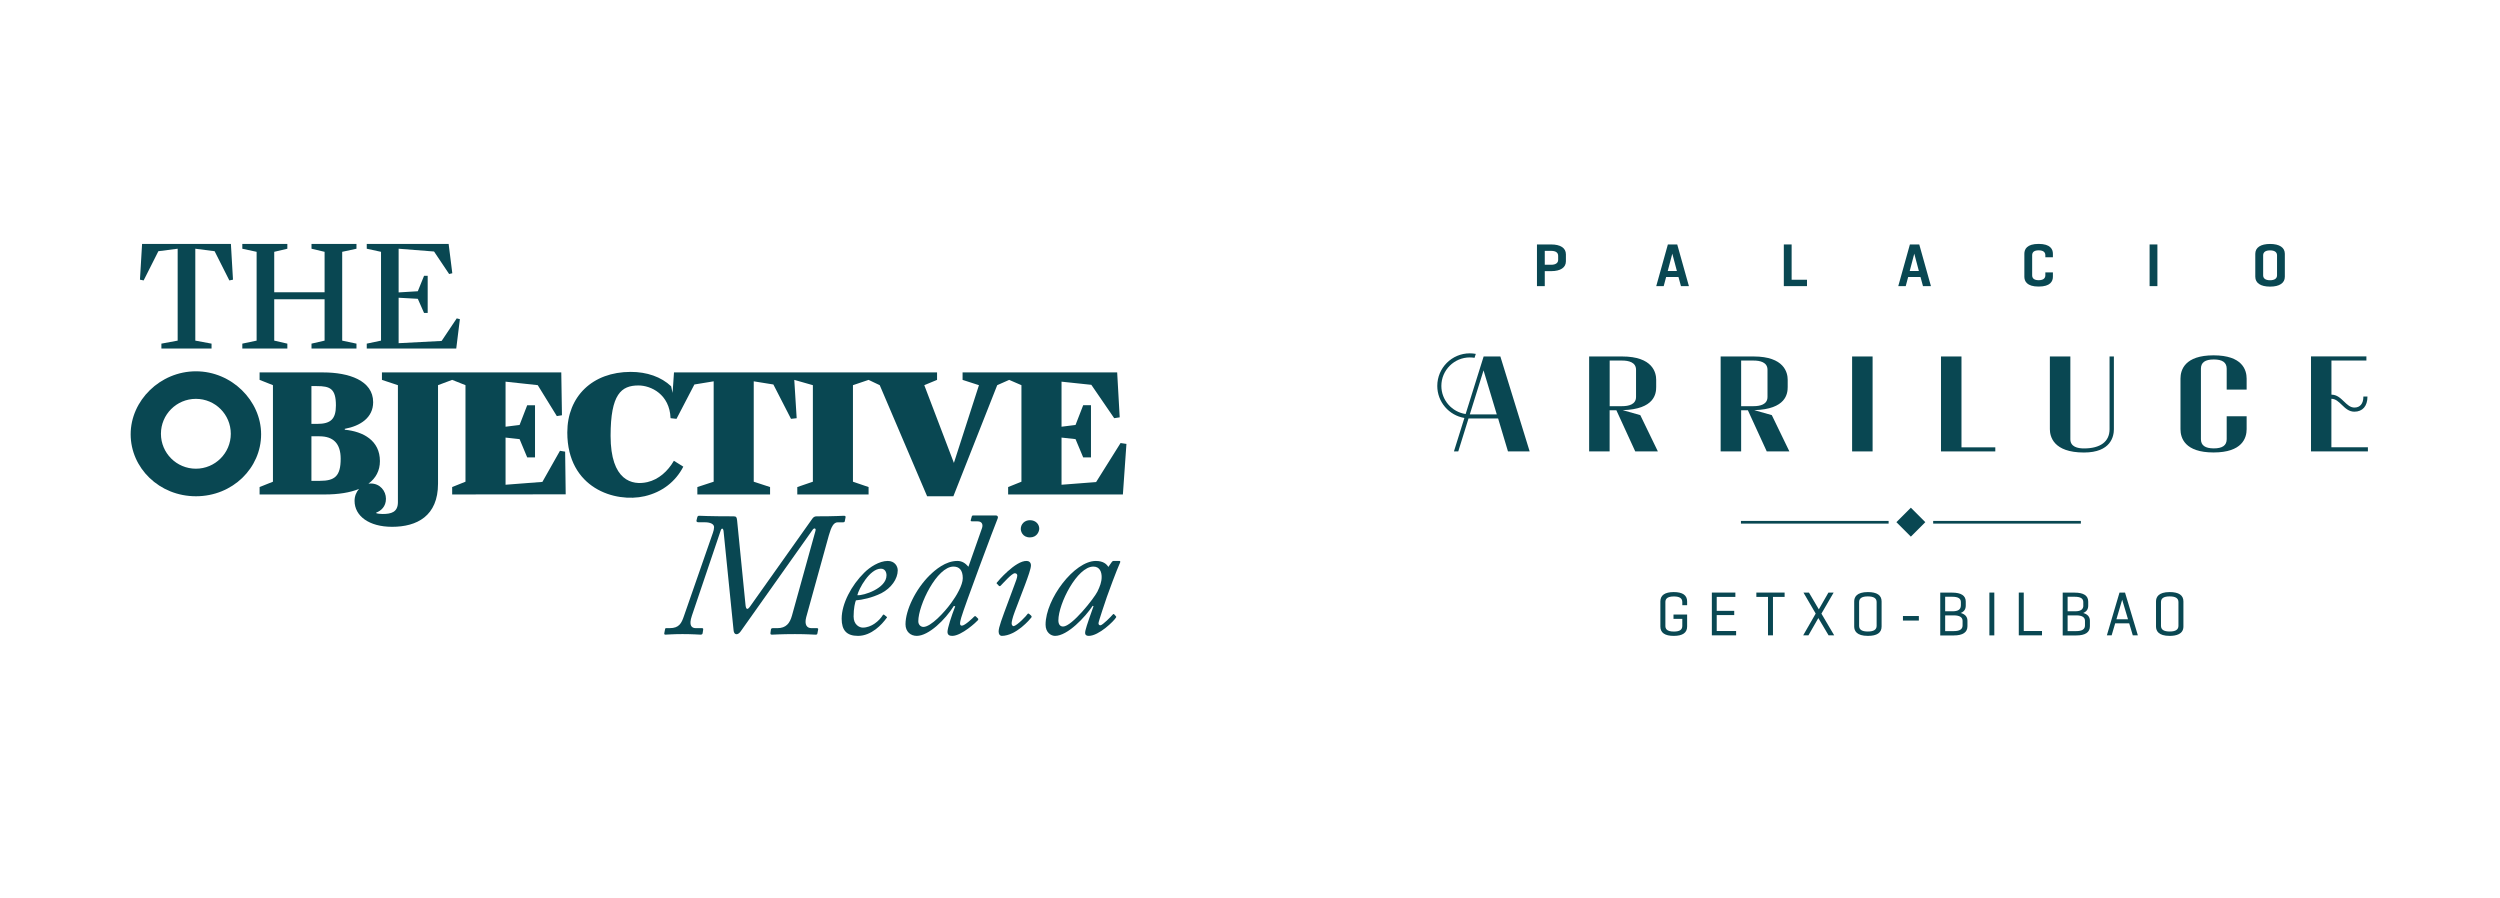
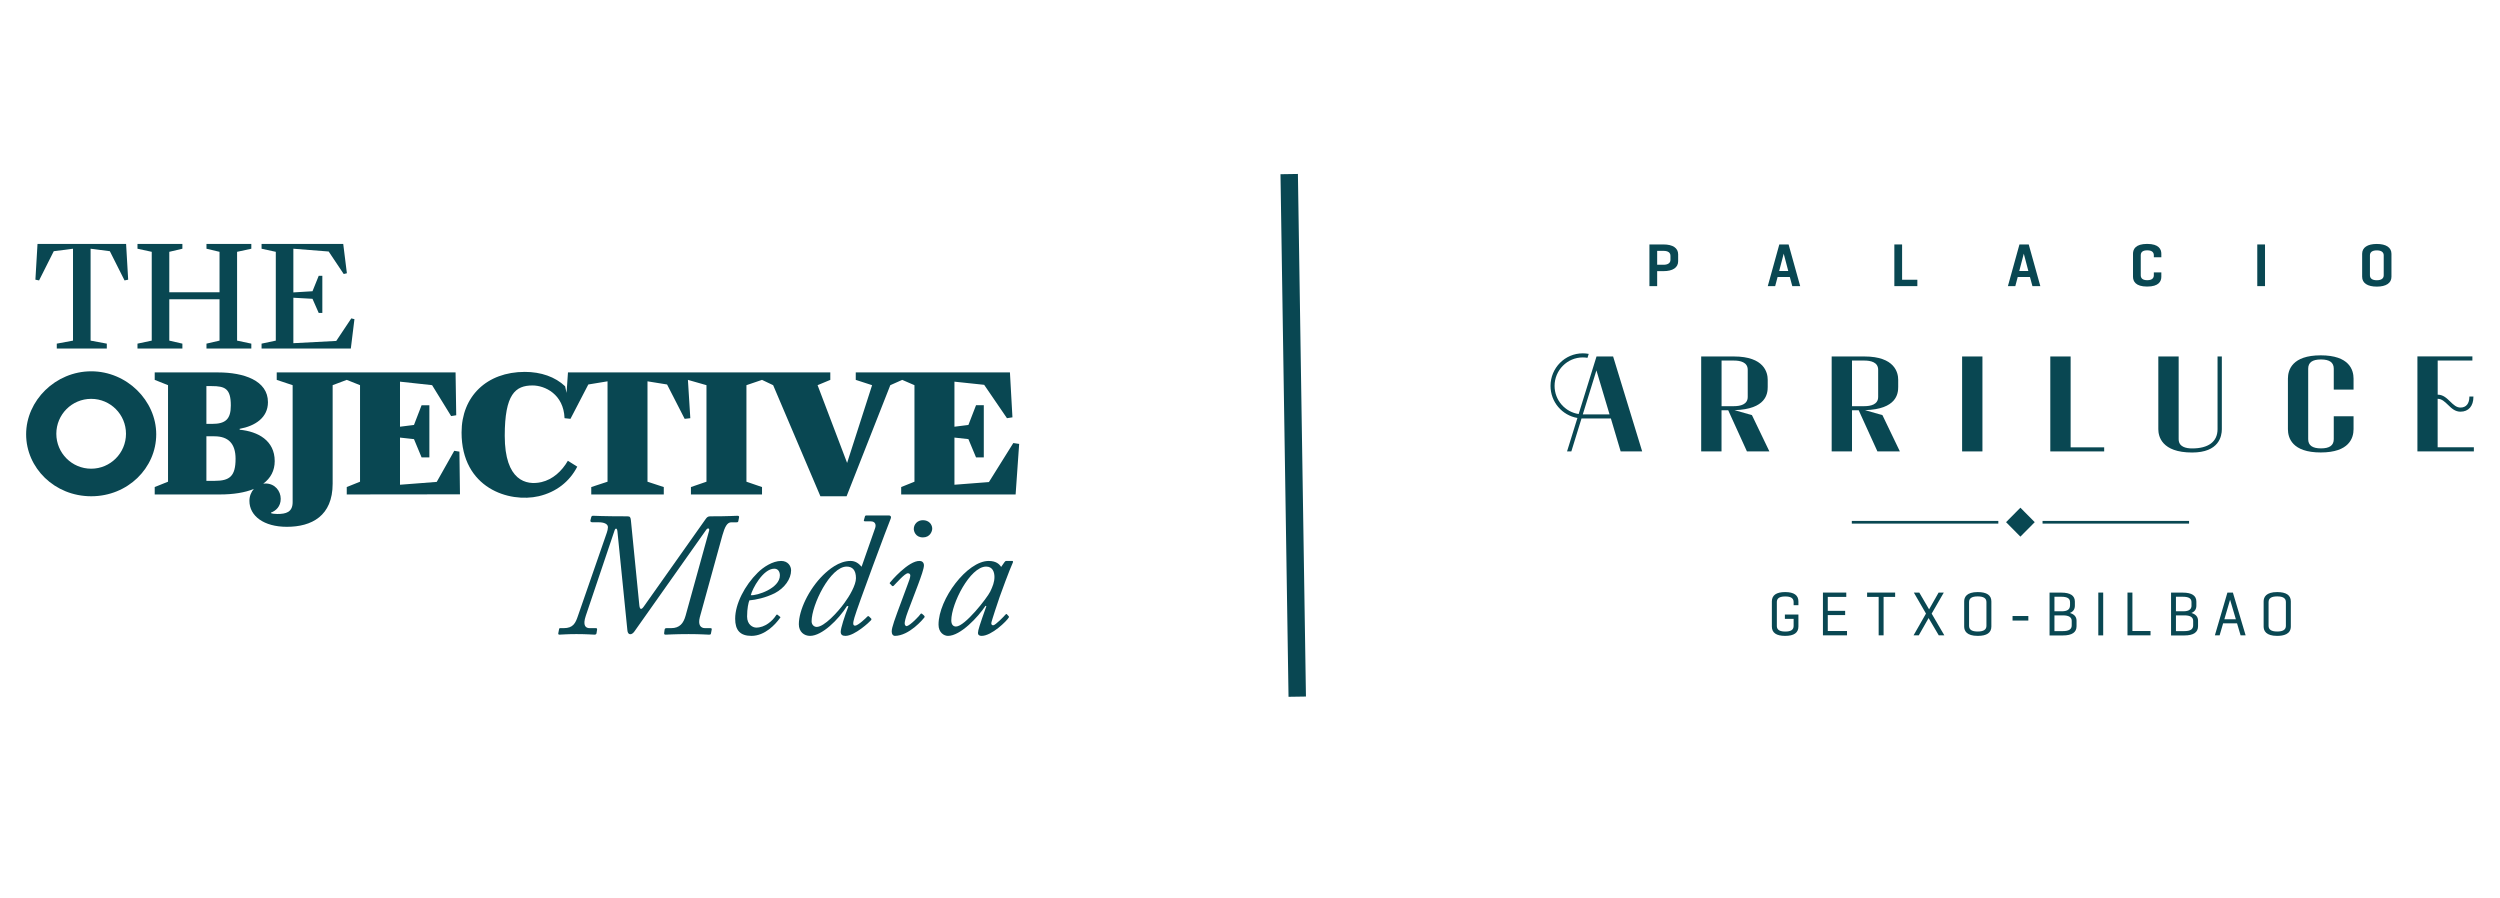
<svg xmlns="http://www.w3.org/2000/svg" width="287" height="103" viewBox="0 0 287 103" fill="none">
-   <path d="M16.311 28L16.067 32.106L16.49 32.194L18.181 28.838L20.396 28.554V39.103L18.528 39.45V40.009H24.286V39.45L22.421 39.103V28.554L24.637 28.838L26.329 32.194L26.747 32.106L26.507 28H16.311Z" fill="#094752" />
-   <path d="M35.761 28.554L37.263 28.909V33.553H31.481V28.909L32.987 28.554V28H27.818V28.554L29.46 28.909V39.103L27.818 39.45V40.009H32.987V39.45L31.481 39.103V34.355H37.263V39.103L35.761 39.45V40.009H40.923V39.45L39.284 39.103V28.909L40.923 28.554V28H35.761V28.554Z" fill="#094752" />
-   <path d="M50.701 39.139L45.762 39.398V34.18L47.964 34.303L48.681 35.926H49.098V31.665H48.681L47.964 33.435L45.762 33.569V28.554L49.828 28.873L51.56 31.457L51.924 31.369L51.503 28H42.103V28.554L43.741 28.909V39.103L42.103 39.45V40.009H52.378L52.794 36.64L52.433 36.55L50.701 39.139Z" fill="#094752" />
-   <path d="M64.282 51.754L62.266 55.322L58.038 55.648V50.235L59.648 50.412L60.523 52.509H61.42V46.521H60.523L59.648 48.785L58.038 48.987V43.815L61.733 44.215L63.924 47.767L64.512 47.671L64.435 42.755H43.847V43.61L45.68 44.218V57.647C45.68 58.809 44.9 59.006 43.926 59.006C43.594 59.006 43.35 58.969 43.189 58.908V58.848C43.738 58.642 44.307 58.155 44.307 57.261C44.307 56.366 43.637 55.505 42.557 55.505C42.469 55.505 42.385 55.52 42.296 55.527C43.148 54.895 43.615 54.026 43.615 52.936C43.615 50.576 41.701 49.536 39.582 49.332V49.229C41.37 48.902 42.838 47.944 42.838 46.172C42.838 43.669 40.029 42.754 37.095 42.754H29.801V43.609L31.334 44.217V55.299L29.801 55.913V56.764H37.298C38.86 56.764 40.186 56.549 41.214 56.131C40.901 56.484 40.704 56.964 40.704 57.499C40.704 59.234 42.363 60.478 45.013 60.478C47.86 60.478 50.285 59.239 50.285 55.526V44.217L51.909 43.609L53.437 44.217V55.299L51.909 55.913V56.764L64.942 56.749L64.878 51.848L64.284 51.752L64.282 51.754ZM35.751 44.324H36.362C37.891 44.324 38.563 44.61 38.563 46.544C38.563 48.11 37.97 48.662 36.407 48.662H35.751V44.324ZM36.728 55.2H35.751V50.087H36.668C38.259 50.087 39.11 50.903 39.11 52.674C39.11 54.671 38.421 55.2 36.728 55.2Z" fill="#094752" />
-   <path d="M128.641 50.86L125.833 55.341L121.864 55.648V50.234L123.471 50.411L124.35 52.509H125.244V46.52H124.35L123.471 48.785L121.864 48.987V43.815L125.285 44.177L127.911 48.008L128.542 47.91L128.252 42.755H110.504V43.61L112.384 44.218L109.508 53.144L106.108 44.218L107.574 43.61V42.755H77.374L77.251 44.549L77.209 45.105L77.048 44.347C75.902 43.258 74.256 42.693 72.409 42.693C68.01 42.693 65.126 45.521 65.126 49.648C65.126 56.068 70.627 57.746 74.013 56.964C76.016 56.495 77.551 55.3 78.444 53.573L77.362 52.896C76.675 54.088 75.625 55.043 74.324 55.345C72.583 55.747 70.096 55.204 70.096 50.034C70.096 45.248 71.315 44.251 73.298 44.251C74.712 44.251 76.875 45.248 76.98 48.008L77.662 48.083L79.716 44.139L81.929 43.776V55.3L80.056 55.914V56.765H88.404V55.914L86.529 55.3V43.776L88.783 44.139L90.807 48.083L91.458 48.01L91.183 43.61L93.318 44.218V55.3L91.529 55.914V56.766H99.713V55.914L97.919 55.3V44.218L99.713 43.61L100.994 44.218L106.434 56.971H109.448L114.48 44.218L115.853 43.61L117.261 44.218V55.3L115.734 55.914V56.766H128.907L129.315 50.961L128.64 50.86H128.641Z" fill="#094752" />
-   <path d="M22.496 42.626C18.383 42.626 15 45.986 15 49.855C15 53.724 18.28 56.971 22.496 56.971C26.711 56.971 29.976 53.715 29.976 49.855C29.976 45.995 26.591 42.626 22.496 42.626ZM22.488 53.807C20.268 53.807 18.475 52.012 18.475 49.797C18.475 47.583 20.268 45.788 22.488 45.788C24.708 45.788 26.495 47.58 26.495 49.797C26.495 52.015 24.695 53.807 22.488 53.807Z" fill="#094752" />
-   <path d="M81.835 61.188C81.916 60.969 81.976 60.703 81.976 60.521C81.976 60.14 81.509 59.958 80.923 59.958H80.2C80.018 59.958 79.934 59.879 79.956 59.757L80.04 59.414C80.078 59.274 80.119 59.209 80.26 59.209C80.464 59.209 81.285 59.274 84.215 59.274C84.539 59.274 84.577 59.395 84.619 59.738L85.589 69.486C85.649 70.01 85.83 70.01 86.092 69.646L93.218 59.597C93.356 59.395 93.482 59.274 93.742 59.274C95.985 59.274 96.626 59.21 96.891 59.21C97.028 59.21 97.093 59.274 97.072 59.372L96.99 59.799C96.971 59.919 96.928 59.96 96.786 59.96H96.182C95.699 59.96 95.438 60.465 95.153 61.454L92.551 70.861C92.328 71.727 92.632 72.112 93.159 72.112H93.782C93.903 72.112 93.942 72.17 93.922 72.272L93.841 72.694C93.822 72.816 93.801 72.859 93.6 72.859C93.356 72.859 92.692 72.794 91.262 72.794C89.624 72.794 88.835 72.859 88.634 72.859C88.45 72.859 88.436 72.794 88.45 72.652L88.496 72.314C88.508 72.191 88.555 72.112 88.714 72.112H89.24C90.25 72.112 90.671 71.543 90.915 70.679L93.62 60.928C93.699 60.603 93.436 60.603 93.298 60.808L85.023 72.492C84.714 72.938 84.255 72.938 84.214 72.351L83.066 60.989C83.024 60.603 82.841 60.603 82.741 60.887L79.431 70.678C79.028 71.846 79.431 72.111 79.874 72.111H80.582C80.721 72.111 80.742 72.17 80.721 72.313L80.661 72.694C80.642 72.793 80.583 72.858 80.42 72.858C80.2 72.858 79.572 72.793 78.342 72.793C77.212 72.793 76.607 72.858 76.384 72.858C76.281 72.858 76.244 72.793 76.26 72.694L76.342 72.272C76.362 72.148 76.383 72.111 76.485 72.111H76.885C77.977 72.111 78.243 71.528 78.519 70.717L81.834 61.189L81.835 61.188Z" fill="#094752" />
-   <path d="M96.623 71.02C96.623 69.324 97.73 67.205 99.211 65.749C99.855 65.102 100.942 64.396 101.912 64.396C102.699 64.396 103.06 64.982 103.06 65.474C103.06 66.456 102.315 67.507 101.187 68.096C100.093 68.636 99.003 68.857 98.258 68.922C98.157 69.16 97.994 69.828 97.994 70.777C97.994 71.727 98.665 72.049 99.047 72.049C100.034 72.049 100.922 71.299 101.345 70.617C101.389 70.555 101.448 70.517 101.528 70.596L101.751 70.777C101.851 70.837 101.851 70.898 101.769 70.96C101.264 71.666 100.053 72.999 98.499 72.999C97.189 72.999 96.622 72.351 96.622 71.02H96.623ZM98.421 68.331C99.125 68.396 101.77 67.55 101.77 66.053C101.77 65.648 101.571 65.285 101.124 65.285C99.829 65.285 98.583 67.609 98.421 68.33V68.331Z" fill="#094752" />
-   <path d="M111.598 59.852C111.44 59.852 111.419 59.776 111.44 59.718L111.56 59.292C111.577 59.209 111.619 59.172 111.8 59.172H114.285C114.565 59.172 114.608 59.37 114.526 59.54C114.224 60.237 110.691 69.686 110.351 70.897C110.167 71.526 110.147 71.826 110.429 71.826C110.769 71.826 111.739 70.897 111.839 70.777C111.921 70.716 112 70.716 112.06 70.796L112.264 70.999C112.321 71.038 112.321 71.12 112.264 71.198C112.119 71.381 110.384 72.999 109.319 72.999C108.994 72.999 108.772 72.894 108.772 72.532C108.772 72.129 109.21 70.752 109.66 69.603L109.502 69.565C108.51 71.141 106.613 72.999 105.241 72.999C104.553 72.999 103.952 72.532 103.952 71.665C103.952 70.07 105.078 67.668 106.732 66.034C107.381 65.408 108.551 64.396 109.904 64.396C110.448 64.396 110.832 64.661 111.175 65.062L112.729 60.641C112.871 60.256 112.766 59.851 112.226 59.851H111.597L111.598 59.852ZM109.21 69.202C109.781 68.434 110.527 67.165 110.527 66.376C110.527 65.424 110.101 65.043 109.459 65.043C107.56 65.043 105.421 69.463 105.421 71.321C105.421 71.747 105.728 71.97 106.007 71.97C106.857 71.97 108.408 70.315 109.21 69.202Z" fill="#094752" />
-   <path d="M114.643 72.492C114.643 72.027 114.988 71.103 115.833 68.84L116.416 67.268C116.622 66.723 116.783 66.316 116.783 66.073C116.783 65.893 116.66 65.81 116.498 65.81C116.157 65.81 115.208 66.903 114.883 67.228C114.802 67.307 114.723 67.307 114.666 67.244L114.502 67.062C114.417 67.005 114.381 66.961 114.441 66.881C114.525 66.763 116.579 64.337 117.874 64.397C118.114 64.397 118.354 64.562 118.354 64.902C118.354 65.268 118.03 66.176 117.669 67.143L116.499 70.213C116.216 70.96 116.137 71.406 116.137 71.541C116.137 71.726 116.195 71.845 116.357 71.886C116.783 71.809 117.874 70.656 117.972 70.476C118.014 70.413 118.093 70.413 118.195 70.517L118.354 70.656C118.44 70.754 118.46 70.797 118.393 70.898C118.275 71.057 116.661 72.999 114.988 72.999C114.785 72.981 114.643 72.815 114.643 72.492ZM117.185 60.726C117.185 60.18 117.61 59.718 118.237 59.718C118.939 59.718 119.306 60.222 119.306 60.685C119.306 60.988 119.062 61.694 118.237 61.694C117.351 61.694 117.185 60.948 117.185 60.726Z" fill="#094752" />
-   <path d="M128.528 64.396C128.61 64.396 128.628 64.5 128.587 64.581C128.206 65.408 127.176 68.192 127.072 68.517C126.953 68.856 126.106 71.362 126.106 71.541C126.106 71.721 126.207 71.785 126.328 71.785C126.57 71.785 127.598 70.737 127.739 70.554C127.801 70.496 127.865 70.454 127.902 70.517L128.082 70.716C128.146 70.777 128.166 70.818 128.125 70.878C127.902 71.285 126.146 72.999 124.995 72.999C124.754 72.999 124.573 72.918 124.573 72.651C124.573 72.351 124.777 71.726 125.538 69.587L125.441 69.545C124.591 70.837 122.553 73 121.121 73C120.657 73 120.032 72.617 120.032 71.71C120.032 68.759 123.338 64.397 125.804 64.397C126.652 64.397 127.036 64.759 127.238 65.084L127.62 64.539C127.684 64.457 127.739 64.397 127.822 64.397H128.528L128.528 64.396ZM125.986 67.912C126.269 67.327 126.47 66.819 126.47 66.235C126.47 65.69 126.269 65.043 125.519 65.043C123.664 65.043 121.502 69.301 121.502 71.22C121.502 71.683 121.706 71.925 122.044 71.925C123.058 71.925 125.623 68.656 125.986 67.912Z" fill="#094752" />
-   <path d="M179.766 30V29.195C179.766 28.474 179.15 28.063 178.076 28.063H176.443V32.847H177.34V31.127H178.076C179.15 31.127 179.766 30.715 179.766 29.995V30ZM177.34 28.8H178.076C178.596 28.8 178.876 29 178.876 29.366V29.835C178.876 30.189 178.584 30.395 178.076 30.395H177.34V28.8Z" fill="#094752" />
-   <path d="M192.688 31.801L192.974 32.847H193.887L192.546 28.063H191.472L190.136 32.847H190.992L191.272 31.801H192.688ZM191.466 31.069L191.98 29.12L192.506 31.109H191.455L191.466 31.069Z" fill="#094752" />
-   <path d="M204.782 28.063V32.847H207.443V32.115H205.679V28.063H204.782Z" fill="#094752" />
-   <path d="M220.473 31.801L220.759 32.847H221.672L220.33 28.063H219.257L217.921 32.847H218.777L219.057 31.801H220.473ZM219.246 31.069L219.759 29.12L220.285 31.109H219.234L219.246 31.069Z" fill="#094752" />
-   <path d="M235.673 31.269H234.806V31.601C234.806 31.858 234.674 32.167 234.046 32.167C233.549 32.167 233.292 31.978 233.292 31.601V29.303C233.292 28.926 233.544 28.737 234.046 28.737C234.674 28.737 234.806 29.046 234.806 29.303V29.532H235.673V29.132C235.673 28.617 235.388 28 234.035 28C232.681 28 232.396 28.612 232.396 29.132V31.767C232.396 32.281 232.681 32.898 234.035 32.898C235.388 32.898 235.673 32.287 235.673 31.767V31.264V31.269Z" fill="#094752" />
-   <path d="M247.67 28.063H246.774V32.847H247.67V28.063Z" fill="#094752" />
-   <path d="M258.907 29.137V31.772C258.907 32.493 259.524 32.904 260.603 32.904C261.683 32.904 262.299 32.493 262.299 31.772V29.137C262.299 28.417 261.683 28.006 260.603 28.006C259.524 28.006 258.907 28.417 258.907 29.137ZM261.403 29.309V31.607C261.403 31.972 261.117 32.172 260.603 32.172C260.089 32.172 259.81 31.972 259.81 31.607V29.309C259.81 28.943 260.089 28.743 260.603 28.743C261.117 28.743 261.403 28.943 261.403 29.309Z" fill="#094752" />
-   <path d="M203.406 47.657L201.384 47.085C205.05 46.982 205.227 45.187 205.227 44.427V43.598C205.227 42.792 204.845 40.923 201.316 40.923H197.53V51.823H199.883V47.102H200.659L202.823 51.823H205.421L203.406 47.662V47.657ZM199.883 41.392H201.316C202.041 41.392 202.909 41.575 202.909 42.449V45.57C202.909 46.445 202.041 46.628 201.316 46.628H199.883V41.386V41.392Z" fill="#094752" />
-   <path d="M188.308 47.657L186.287 47.085C189.953 46.982 190.13 45.187 190.13 44.427V43.598C190.13 42.792 189.747 40.923 186.218 40.923H182.433V51.823H184.785V47.102H185.562L187.726 51.823H190.324L188.308 47.662V47.657ZM184.791 41.392H186.224C186.949 41.392 187.817 41.575 187.817 42.449V45.57C187.817 46.445 186.949 46.628 186.224 46.628H184.791V41.386V41.392Z" fill="#094752" />
-   <path d="M214.974 40.923H212.622V51.823H214.974V40.923Z" fill="#094752" />
-   <path d="M225.178 51.355V40.923H222.825V51.823H229.061V51.355H225.178Z" fill="#094752" />
-   <path d="M242.177 40.923V49.274C242.177 50.697 241.132 51.48 239.236 51.48C238.522 51.48 237.677 51.297 237.677 50.423V40.923H235.325V49.274C235.325 50.08 235.707 51.949 239.236 51.949C242.342 51.949 242.674 50.08 242.674 49.274V40.923H242.171H242.177Z" fill="#094752" />
-   <path d="M257.914 44.73V43.467C257.914 42.467 257.422 40.792 254.116 40.792C250.81 40.792 250.319 42.467 250.319 43.467V49.268C250.319 50.269 250.81 51.943 254.116 51.943C257.422 51.943 257.914 50.269 257.914 49.268V47.788H255.624V50.417C255.624 51.132 255.138 51.475 254.145 51.475C253.151 51.475 252.666 51.126 252.666 50.417V42.324C252.666 41.609 253.151 41.266 254.145 41.266C255.138 41.266 255.624 41.615 255.624 42.324V44.73H257.914Z" fill="#094752" />
-   <path d="M172.235 40.923H170.322L168.255 47.531C166.684 47.296 165.468 45.942 165.468 44.301C165.468 42.501 166.936 41.032 168.734 41.032C168.923 41.032 169.1 41.049 169.277 41.078L169.42 40.626C169.197 40.586 168.968 40.563 168.734 40.563C166.673 40.563 165 42.238 165 44.301C165 46.153 166.348 47.685 168.112 47.982L166.913 51.818H167.41L168.586 48.039H171.983L173.114 51.818H175.604L172.24 40.918L172.235 40.923ZM168.734 47.571L170.31 42.518L171.829 47.571H168.729H168.734Z" fill="#094752" />
-   <path d="M267.643 51.355V45.782C268.123 45.782 268.466 46.119 268.837 46.473C269.242 46.862 269.653 47.262 270.282 47.262C271.218 47.262 271.783 46.622 271.783 45.547V45.525H271.315V45.547C271.315 46.336 270.938 46.788 270.287 46.788C269.808 46.788 269.465 46.45 269.094 46.096C268.688 45.707 268.277 45.307 267.649 45.307V41.386H271.663V40.918H265.302V51.818H271.835V51.349H267.649L267.643 51.355Z" fill="#094752" />
-   <path d="M219.366 58.284L217.706 59.945L219.366 61.606L221.025 59.945L219.366 58.284Z" fill="#094752" />
-   <path d="M216.813 59.802H199.86V60.111H216.813V59.802Z" fill="#094752" />
-   <path d="M238.882 59.802H221.929V60.111H238.882V59.802Z" fill="#094752" />
-   <path d="M192.146 67.97C191.129 67.97 190.61 68.33 190.61 69.045V71.925C190.61 72.64 191.124 73 192.146 73C193.168 73 193.682 72.64 193.682 71.925V70.548H192.117V71.045H193.128V71.857C193.128 72.297 192.819 72.503 192.157 72.503C191.289 72.503 191.186 72.131 191.186 71.851V69.125C191.186 68.845 191.289 68.473 192.157 68.473C192.819 68.473 193.128 68.679 193.128 69.125V69.479H193.682V69.045C193.682 68.33 193.168 67.97 192.146 67.97Z" fill="#094752" />
-   <path d="M197.079 70.611H199.089V70.125H197.079V68.525H199.22V68.027H196.52V72.937H199.306V72.44H197.079V70.611Z" fill="#094752" />
-   <path d="M201.63 68.525H202.966V72.937H203.537V68.525H204.873V68.027H201.63V68.525Z" fill="#094752" />
-   <path d="M210.503 68.027H209.904L208.802 69.954L207.677 68.044L207.665 68.027H207.037L208.442 70.439L207.032 72.891L207.003 72.937H207.608L208.745 70.954L209.915 72.926L209.927 72.937H210.566L209.099 70.445L210.503 68.027Z" fill="#094752" />
-   <path d="M214.432 67.97C213.136 67.97 212.862 68.553 212.862 69.045V71.925C212.862 72.417 213.136 73 214.432 73C215.477 73 216.008 72.64 216.008 71.925V69.045C216.008 68.33 215.477 67.97 214.432 67.97ZM215.437 69.119V71.845C215.437 72.285 215.106 72.497 214.426 72.497C213.747 72.497 213.427 72.285 213.427 71.845V69.119C213.427 68.679 213.752 68.467 214.426 68.467C215.1 68.467 215.437 68.679 215.437 69.119Z" fill="#094752" />
-   <path d="M220.285 70.719H218.458V71.24H220.285V70.719Z" fill="#094752" />
-   <path d="M225.104 70.365C225.481 70.211 225.669 69.936 225.669 69.531V69.062C225.669 68.376 225.138 68.033 224.099 68.033H222.74V72.949H224.287C225.332 72.949 225.863 72.594 225.863 71.891V71.257C225.863 70.817 225.601 70.514 225.098 70.371L225.104 70.365ZM225.104 69.519C225.104 69.959 224.79 70.176 224.167 70.176H223.305V68.507H224.099C224.796 68.507 225.11 68.702 225.11 69.13V69.513L225.104 69.519ZM223.305 70.645H224.293C224.961 70.645 225.304 70.857 225.304 71.274V71.8C225.304 72.24 224.973 72.451 224.293 72.451H223.305V70.639V70.645Z" fill="#094752" />
-   <path d="M228.947 68.027H228.381V72.943H228.947V68.027Z" fill="#094752" />
-   <path d="M232.327 68.027H231.756V72.937H234.423V72.44H232.327V68.027Z" fill="#094752" />
-   <path d="M239.162 70.365C239.539 70.211 239.727 69.936 239.727 69.531V69.062C239.727 68.376 239.196 68.033 238.157 68.033H236.798V72.949H238.345C239.39 72.949 239.921 72.594 239.921 71.891V71.257C239.921 70.817 239.659 70.514 239.156 70.371L239.162 70.365ZM239.168 69.519C239.168 69.959 238.854 70.176 238.231 70.176H237.363V68.507H238.157C238.854 68.507 239.162 68.702 239.162 69.13V69.513L239.168 69.519ZM237.363 70.645H238.351C239.019 70.645 239.356 70.857 239.356 71.274V71.8C239.356 72.24 239.025 72.451 238.351 72.451H237.363V70.639V70.645Z" fill="#094752" />
-   <path d="M243.959 68.027H243.319L241.88 72.897L241.869 72.937H242.417L242.822 71.56H244.432L244.838 72.914V72.937H245.426L243.959 68.05V68.027ZM244.295 71.091H242.965L243.627 68.85L244.295 71.091Z" fill="#094752" />
-   <path d="M249.08 67.97C247.784 67.97 247.51 68.553 247.51 69.045V71.925C247.51 72.417 247.784 73 249.08 73C249.8 73 250.656 72.811 250.656 71.925V69.045C250.656 68.33 250.125 67.97 249.08 67.97ZM250.085 69.119V71.845C250.085 72.285 249.754 72.497 249.08 72.497C248.406 72.497 248.081 72.28 248.081 71.845V69.119C248.081 68.679 248.406 68.467 249.08 68.467C249.754 68.467 250.085 68.679 250.085 69.119Z" fill="#094752" />
+   <path d="M4.307 28L4.064 32.106L4.485 32.194L6.172 28.838L8.381 28.554V39.103L6.518 39.45V40.009H12.261V39.45L10.4 39.103V28.554L12.61 28.838L14.298 32.194L14.714 32.106L14.476 28H4.307Z" fill="#094752" />
+   <path d="M23.703 28.554L25.202 28.909V33.553H19.435V28.909L20.938 28.554V28H15.783V28.554L17.42 28.909V39.103L15.783 39.45V40.009H20.938V39.45L19.435 39.103V34.355H25.202V39.103L23.703 39.45V40.009H28.852V39.45L27.217 39.103V28.909L28.852 28.554V28H23.703V28.554Z" fill="#094752" />
+   <path d="M38.603 39.139L33.677 39.398V34.18L35.874 34.303L36.588 35.926H37.004V31.665H36.588L35.874 33.435L33.677 33.569V28.554L37.732 28.873L39.459 31.457L39.822 31.369L39.403 28H30.028V28.554L31.662 28.909V39.103L30.028 39.45V40.009H40.275L40.69 36.64L40.33 36.55L38.603 39.139Z" fill="#094752" />
+   <path d="M52.147 51.754L50.136 55.322L45.92 55.648V50.235L47.525 50.412L48.398 52.509H49.292V46.521H48.398L47.525 48.785L45.92 48.987V43.815L49.604 44.215L51.79 47.767L52.375 47.671L52.299 42.755H31.768V43.61L33.595 44.218V57.647C33.595 58.809 32.818 59.006 31.846 59.006C31.515 59.006 31.272 58.969 31.111 58.908V58.848C31.659 58.642 32.227 58.155 32.227 57.261C32.227 56.366 31.558 55.505 30.481 55.505C30.394 55.505 30.309 55.52 30.221 55.527C31.071 54.895 31.537 54.026 31.537 52.936C31.537 50.576 29.628 49.536 27.514 49.332V49.229C29.297 48.902 30.761 47.944 30.761 46.172C30.761 43.669 27.96 42.754 25.034 42.754H17.761V43.609L19.289 44.217V55.299L17.761 55.913V56.764H25.237C26.794 56.764 28.116 56.549 29.142 56.131C28.829 56.484 28.633 56.964 28.633 57.499C28.633 59.234 30.287 60.478 32.93 60.478C35.77 60.478 38.188 59.239 38.188 55.526V44.217L39.807 43.609L41.331 44.217V55.299L39.807 55.913V56.764L52.805 56.749L52.741 51.848L52.148 51.752L52.147 51.754ZM23.694 44.324H24.303C25.828 44.324 26.498 44.61 26.498 46.544C26.498 48.11 25.907 48.662 24.348 48.662H23.694V44.324ZM24.668 55.2H23.694V50.087H24.608C26.195 50.087 27.044 50.903 27.044 52.674C27.044 54.671 26.357 55.2 24.668 55.2Z" fill="#094752" />
+   <path d="M116.328 50.86L113.528 55.341L109.57 55.648V50.234L111.173 50.411L112.049 52.509H112.94V46.52H112.049L111.173 48.785L109.57 48.987V43.815L112.982 44.177L115.6 48.008L116.229 47.91L115.94 42.755H98.241V43.61L100.116 44.218L97.248 53.144L93.858 44.218L95.319 43.61V42.755H65.203L65.08 44.549L65.038 45.105L64.878 44.347C63.734 43.258 62.093 42.693 60.251 42.693C55.864 42.693 52.988 45.521 52.988 49.648C52.988 56.068 58.474 57.746 61.851 56.964C63.848 56.495 65.379 55.3 66.269 53.573L65.191 52.896C64.505 54.088 63.458 55.043 62.16 55.345C60.425 55.747 57.945 55.204 57.945 50.034C57.945 45.248 59.16 44.251 61.138 44.251C62.548 44.251 64.705 45.248 64.81 48.008L65.49 48.083L67.538 44.139L69.745 43.776V55.3L67.877 55.914V56.765H76.202V55.914L74.332 55.3V43.776L76.58 44.139L78.599 48.083L79.248 48.01L78.973 43.61L81.103 44.218V55.3L79.319 55.914V56.766H87.48V55.914L85.691 55.3V44.218L87.48 43.61L88.757 44.218L94.182 56.971H97.188L102.207 44.218L103.576 43.61L104.98 44.218V55.3L103.456 55.914V56.766H116.593L117 50.961L116.327 50.86H116.328Z" fill="#094752" />
+   <path d="M10.475 42.626C6.373 42.626 3 45.986 3 49.855C3 53.724 6.271 56.971 10.475 56.971C14.679 56.971 17.935 53.715 17.935 49.855C17.935 45.995 14.559 42.626 10.475 42.626ZM10.467 53.807C8.253 53.807 6.466 52.012 6.466 49.797C6.466 47.583 8.253 45.788 10.467 45.788C12.681 45.788 14.464 47.58 14.464 49.797C14.464 52.015 12.669 53.807 10.467 53.807Z" fill="#094752" />
+   <path d="M69.651 61.188C69.732 60.969 69.791 60.703 69.791 60.521C69.791 60.14 69.326 59.958 68.741 59.958H68.02C67.839 59.958 67.755 59.879 67.777 59.757L67.861 59.414C67.899 59.274 67.94 59.209 68.08 59.209C68.284 59.209 69.103 59.274 72.024 59.274C72.347 59.274 72.386 59.395 72.428 59.738L73.395 69.486C73.454 70.01 73.635 70.01 73.896 69.646L81.002 59.597C81.14 59.395 81.266 59.274 81.525 59.274C83.762 59.274 84.401 59.21 84.666 59.21C84.802 59.21 84.867 59.274 84.846 59.372L84.765 59.799C84.745 59.919 84.703 59.96 84.561 59.96H83.959C83.477 59.96 83.216 60.465 82.932 61.454L80.338 70.861C80.116 71.727 80.419 72.112 80.944 72.112H81.566C81.686 72.112 81.725 72.17 81.705 72.272L81.624 72.694C81.605 72.816 81.584 72.859 81.383 72.859C81.14 72.859 80.478 72.794 79.052 72.794C77.418 72.794 76.632 72.859 76.431 72.859C76.248 72.859 76.234 72.794 76.248 72.652L76.293 72.314C76.306 72.191 76.353 72.112 76.511 72.112H77.035C78.043 72.112 78.463 71.543 78.706 70.679L81.404 60.928C81.483 60.603 81.22 60.603 81.082 60.808L72.83 72.492C72.522 72.938 72.064 72.938 72.023 72.351L70.879 60.989C70.837 60.603 70.654 60.603 70.555 60.887L67.254 70.678C66.852 71.846 67.254 72.111 67.696 72.111H68.402C68.54 72.111 68.561 72.17 68.54 72.313L68.48 72.694C68.462 72.793 68.403 72.858 68.24 72.858C68.02 72.858 67.394 72.793 66.168 72.793C65.04 72.793 64.437 72.858 64.215 72.858C64.113 72.858 64.076 72.793 64.092 72.694L64.173 72.272C64.193 72.148 64.214 72.111 64.316 72.111H64.714C65.803 72.111 66.069 71.528 66.344 70.717L69.65 61.189L69.651 61.188Z" fill="#094752" />
+   <path d="M84.398 71.02C84.398 69.324 85.502 67.205 86.979 65.749C87.621 65.102 88.706 64.396 89.673 64.396C90.458 64.396 90.818 64.982 90.818 65.474C90.818 66.456 90.075 67.507 88.949 68.096C87.859 68.636 86.772 68.857 86.029 68.922C85.928 69.16 85.766 69.828 85.766 70.777C85.766 71.727 86.435 72.049 86.816 72.049C87.8 72.049 88.685 71.299 89.108 70.617C89.151 70.555 89.21 70.517 89.29 70.596L89.512 70.777C89.612 70.837 89.612 70.898 89.531 70.96C89.027 71.666 87.819 72.999 86.269 72.999C84.963 72.999 84.397 72.351 84.397 71.02H84.398ZM86.192 68.331C86.893 68.396 89.531 67.55 89.531 66.053C89.531 65.648 89.333 65.285 88.887 65.285C87.596 65.285 86.353 67.609 86.192 68.33V68.331Z" fill="#094752" />
+   <path d="M99.332 59.852C99.175 59.852 99.154 59.776 99.175 59.718L99.294 59.292C99.311 59.209 99.353 59.172 99.534 59.172H102.012C102.291 59.172 102.333 59.37 102.252 59.54C101.951 60.237 98.428 69.686 98.089 70.897C97.905 71.526 97.885 71.826 98.167 71.826C98.506 71.826 99.473 70.897 99.573 70.777C99.654 70.716 99.733 70.716 99.793 70.796L99.996 70.999C100.053 71.038 100.053 71.12 99.996 71.198C99.852 71.381 98.121 72.999 97.06 72.999C96.736 72.999 96.514 72.894 96.514 72.532C96.514 72.129 96.951 70.752 97.4 69.603L97.242 69.565C96.253 71.141 94.361 72.999 92.993 72.999C92.306 72.999 91.707 72.532 91.707 71.665C91.707 70.07 92.83 67.668 94.48 66.034C95.127 65.408 96.294 64.396 97.643 64.396C98.185 64.396 98.568 64.661 98.911 65.062L100.46 60.641C100.601 60.256 100.497 59.851 99.958 59.851H99.331L99.332 59.852ZM96.951 69.202C97.52 68.434 98.264 67.165 98.264 66.376C98.264 65.424 97.84 65.043 97.2 65.043C95.305 65.043 93.172 69.463 93.172 71.321C93.172 71.747 93.478 71.97 93.757 71.97C94.605 71.97 96.151 70.315 96.951 69.202Z" fill="#094752" />
+   <path d="M102.369 72.492C102.369 72.027 102.713 71.103 103.555 68.84L104.137 67.268C104.342 66.723 104.503 66.316 104.503 66.073C104.503 65.893 104.38 65.81 104.219 65.81C103.879 65.81 102.933 66.903 102.609 67.228C102.528 67.307 102.448 67.307 102.392 67.244L102.228 67.062C102.144 67.005 102.107 66.961 102.167 66.881C102.251 66.763 104.3 64.337 105.591 64.397C105.83 64.397 106.069 64.562 106.069 64.902C106.069 65.268 105.746 66.176 105.386 67.143L104.22 70.213C103.938 70.96 103.858 71.406 103.858 71.541C103.858 71.726 103.917 71.845 104.078 71.886C104.503 71.809 105.591 70.656 105.688 70.476C105.73 70.413 105.809 70.413 105.912 70.517L106.069 70.656C106.155 70.754 106.175 70.797 106.109 70.898C105.991 71.057 104.381 72.999 102.713 72.999C102.51 72.981 102.369 72.815 102.369 72.492ZM104.904 60.726C104.904 60.18 105.328 59.718 105.953 59.718C106.653 59.718 107.019 60.222 107.019 60.685C107.019 60.988 106.776 61.694 105.953 61.694C105.069 61.694 104.904 60.948 104.904 60.726Z" fill="#094752" />
+   <path d="M116.216 64.396C116.297 64.396 116.315 64.5 116.274 64.581C115.894 65.408 114.868 68.192 114.763 68.517C114.645 68.856 113.8 71.362 113.8 71.541C113.8 71.721 113.901 71.785 114.022 71.785C114.263 71.785 115.288 70.737 115.429 70.554C115.49 70.496 115.554 70.454 115.591 70.517L115.771 70.716C115.834 70.777 115.854 70.818 115.813 70.878C115.591 71.285 113.841 72.999 112.692 72.999C112.452 72.999 112.272 72.918 112.272 72.651C112.272 72.351 112.475 71.726 113.234 69.587L113.137 69.545C112.289 70.837 110.257 73 108.829 73C108.366 73 107.743 72.617 107.743 71.71C107.743 68.759 111.04 64.397 113.499 64.397C114.345 64.397 114.728 64.759 114.93 65.084L115.311 64.539C115.374 64.457 115.429 64.397 115.512 64.397H116.215L116.216 64.396ZM113.68 67.912C113.962 67.327 114.163 66.819 114.163 66.235C114.163 65.69 113.962 65.043 113.215 65.043C111.365 65.043 109.209 69.301 109.209 71.22C109.209 71.683 109.412 71.925 109.75 71.925C110.76 71.925 113.319 68.656 113.68 67.912Z" fill="#094752" />
+   <path d="M192.651 30V29.195C192.651 28.474 192.039 28.063 190.974 28.063H189.354V32.847H190.243V31.127H190.974C192.039 31.127 192.651 30.715 192.651 29.995V30ZM190.243 28.8H190.974C191.49 28.8 191.767 29 191.767 29.366V29.835C191.767 30.189 191.478 30.395 190.974 30.395H190.243V28.8Z" fill="#094752" />
+   <path d="M205.472 31.801L205.755 32.847H206.662L205.33 28.063H204.265L202.94 32.847H203.789L204.067 31.801H205.472ZM204.26 31.069L204.77 29.12L205.291 31.109H204.248L204.26 31.069Z" fill="#094752" />
+   <path d="M217.471 28.063V32.847H220.112V32.115H218.361V28.063H217.471Z" fill="#094752" />
+   <path d="M233.04 31.801L233.323 32.847H234.23L232.898 28.063H231.833L230.507 32.847H231.357L231.635 31.801H233.04ZM231.822 31.069L232.332 29.12L232.853 31.109H231.81L231.822 31.069Z" fill="#094752" />
+   <path d="M248.121 31.269H247.26V31.601C247.26 31.858 247.13 32.167 246.507 32.167C246.014 32.167 245.759 31.978 245.759 31.601V29.303C245.759 28.926 246.008 28.737 246.507 28.737C247.13 28.737 247.26 29.046 247.26 29.303V29.532H248.121V29.132C248.121 28.617 247.838 28 246.495 28C245.153 28 244.869 28.612 244.869 29.132V31.767C244.869 32.281 245.153 32.898 246.495 32.898C247.838 32.898 248.121 32.287 248.121 31.767V31.264V31.269Z" fill="#094752" />
+   <path d="M260.024 28.063H259.135V32.847H260.024V28.063Z" fill="#094752" />
+   <path d="M271.174 29.137V31.772C271.174 32.493 271.786 32.904 272.856 32.904C273.927 32.904 274.539 32.493 274.539 31.772V29.137C274.539 28.417 273.927 28.006 272.856 28.006C271.786 28.006 271.174 28.417 271.174 29.137ZM273.65 29.309V31.607C273.65 31.972 273.366 32.172 272.856 32.172C272.347 32.172 272.069 31.972 272.069 31.607V29.309C272.069 28.943 272.347 28.743 272.856 28.743C273.366 28.743 273.65 28.943 273.65 29.309Z" fill="#094752" />
+   <path d="M216.106 47.657L214.1 47.085C217.737 46.982 217.913 45.187 217.913 44.427V43.598C217.913 42.792 217.533 40.923 214.032 40.923H210.276V51.823H212.61V47.102H213.381L215.528 51.823H218.106L216.106 47.662V47.657ZM212.61 41.392H214.032C214.752 41.392 215.613 41.575 215.613 42.449V45.57C215.613 46.445 214.752 46.628 214.032 46.628H212.61V41.386V41.392Z" fill="#094752" />
+   <path d="M201.126 47.657L199.121 47.085C202.758 46.982 202.933 45.187 202.933 44.427V43.598C202.933 42.792 202.554 40.923 199.053 40.923H195.296V51.823H197.631V47.102H198.401L200.548 51.823H203.126L201.126 47.662V47.657ZM197.636 41.392H199.058C199.778 41.392 200.639 41.575 200.639 42.449V45.57C200.639 46.445 199.778 46.628 199.058 46.628H197.636V41.386V41.392Z" fill="#094752" />
+   <path d="M227.584 40.923H225.25V51.823H227.584V40.923Z" fill="#094752" />
+   <path d="M237.708 51.355V40.923H235.374V51.823H241.56V51.355H237.708Z" fill="#094752" />
+   <path d="M254.574 40.923V49.274C254.574 50.697 253.537 51.48 251.656 51.48C250.948 51.48 250.11 51.297 250.11 50.423V40.923H247.775V49.274C247.775 50.08 248.155 51.949 251.656 51.949C254.738 51.949 255.067 50.08 255.067 49.274V40.923H254.568H254.574Z" fill="#094752" />
+   <path d="M270.188 44.73V43.467C270.188 42.467 269.7 40.792 266.42 40.792C263.14 40.792 262.653 42.467 262.653 43.467V49.268C262.653 50.269 263.14 51.943 266.42 51.943C269.7 51.943 270.188 50.269 270.188 49.268V47.788H267.916V50.417C267.916 51.132 267.434 51.475 266.449 51.475C265.463 51.475 264.981 51.126 264.981 50.417V42.324C264.981 41.609 265.463 41.266 266.449 41.266C267.434 41.266 267.916 41.615 267.916 42.324V44.73H270.188Z" fill="#094752" />
+   <path d="M185.178 40.923H183.28L181.229 47.531C179.671 47.296 178.465 45.942 178.465 44.301C178.465 42.501 179.921 41.032 181.705 41.032C181.892 41.032 182.068 41.049 182.243 41.078L182.385 40.626C182.164 40.586 181.937 40.563 181.705 40.563C179.66 40.563 178 42.238 178 44.301C178 46.153 179.337 47.685 181.088 47.982L179.898 51.818H180.391L181.558 48.039H184.929L186.051 51.818H188.521L185.184 40.918L185.178 40.923ZM181.705 47.571L183.269 42.518L184.776 47.571H181.7H181.705Z" fill="#094752" />
+   <path d="M279.842 51.355V45.782C280.318 45.782 280.657 46.119 281.026 46.473C281.428 46.862 281.836 47.262 282.459 47.262C283.388 47.262 283.949 46.622 283.949 45.547V45.525H283.484V45.547C283.484 46.336 283.111 46.788 282.465 46.788C281.989 46.788 281.649 46.45 281.281 46.096C280.878 45.707 280.47 45.307 279.847 45.307V41.386H283.83V40.918H277.519V51.818H284V51.349H279.847L279.842 51.355Z" fill="#094752" />
+   <path d="M231.941 58.284L230.295 59.945L231.941 61.606L233.588 59.945L231.941 58.284Z" fill="#094752" />
+   <path d="M229.408 59.802H212.588V60.111H229.408V59.802Z" fill="#094752" />
+   <path d="M251.305 59.802H234.484V60.111H251.305V59.802Z" fill="#094752" />
+   <path d="M204.934 67.97C203.925 67.97 203.41 68.33 203.41 69.045V71.925C203.41 72.64 203.919 73 204.934 73C205.948 73 206.458 72.64 206.458 71.925V70.548H204.905V71.045H205.908V71.857C205.908 72.297 205.602 72.503 204.945 72.503C204.084 72.503 203.982 72.131 203.982 71.851V69.125C203.982 68.845 204.084 68.473 204.945 68.473C205.602 68.473 205.908 68.679 205.908 69.125V69.479H206.458V69.045C206.458 68.33 205.948 67.97 204.934 67.97Z" fill="#094752" />
+   <path d="M209.829 70.611H211.823V70.125H209.829V68.525H211.953V68.027H209.273V72.937H212.038V72.44H209.829V70.611Z" fill="#094752" />
+   <path d="M214.344 68.525H215.67V72.937H216.236V68.525H217.562V68.027H214.344V68.525Z" fill="#094752" />
+   <path d="M223.148 68.027H222.553L221.46 69.954L220.343 68.044L220.332 68.027H219.709L221.103 70.439L219.703 72.891L219.675 72.937H220.275L221.403 70.954L222.564 72.926L222.576 72.937H223.21L221.754 70.445L223.148 68.027Z" fill="#094752" />
+   <path d="M227.046 67.97C225.76 67.97 225.488 68.553 225.488 69.045V71.925C225.488 72.417 225.76 73 227.046 73C228.082 73 228.609 72.64 228.609 71.925V69.045C228.609 68.33 228.082 67.97 227.046 67.97ZM228.043 69.119V71.845C228.043 72.285 227.714 72.497 227.04 72.497C226.366 72.497 226.049 72.285 226.049 71.845V69.119C226.049 68.679 226.371 68.467 227.04 68.467C227.709 68.467 228.043 68.679 228.043 69.119Z" fill="#094752" />
+   <path d="M232.853 70.719H231.04V71.24H232.853V70.719Z" fill="#094752" />
+   <path d="M237.634 70.365C238.008 70.211 238.195 69.936 238.195 69.531V69.062C238.195 68.376 237.668 68.033 236.637 68.033H235.289V72.949H236.824C237.861 72.949 238.388 72.594 238.388 71.891V71.257C238.388 70.817 238.127 70.514 237.629 70.371L237.634 70.365ZM237.634 69.519C237.634 69.959 237.323 70.176 236.705 70.176H235.85V68.507H236.637C237.328 68.507 237.64 68.702 237.64 69.13V69.513L237.634 69.519ZM235.85 70.645H236.83C237.493 70.645 237.833 70.857 237.833 71.274V71.8C237.833 72.24 237.504 72.451 236.83 72.451H235.85V70.639V70.645Z" fill="#094752" />
+   <path d="M241.447 68.027H240.886V72.943H241.447V68.027Z" fill="#094752" />
+   <path d="M244.801 68.027H244.235V72.937H246.88V72.44H244.801V68.027Z" fill="#094752" />
+   <path d="M251.583 70.365C251.956 70.211 252.143 69.936 252.143 69.531V69.062C252.143 68.376 251.617 68.033 250.585 68.033H249.237V72.949H250.772C251.809 72.949 252.336 72.594 252.336 71.891V71.257C252.336 70.817 252.075 70.514 251.577 70.371L251.583 70.365ZM251.588 69.519C251.588 69.959 251.277 70.176 250.659 70.176H249.798V68.507H250.585C251.277 68.507 251.583 68.702 251.583 69.13V69.513L251.588 69.519ZM249.798 70.645H250.778C251.441 70.645 251.775 70.857 251.775 71.274V71.8C251.775 72.24 251.447 72.451 250.778 72.451H249.798V70.639V70.645Z" fill="#094752" />
+   <path d="M256.342 68.027H255.707L254.279 72.897L254.268 72.937H254.812L255.214 71.56H256.812L257.214 72.914V72.937H257.798L256.342 68.05V68.027ZM256.676 71.091H255.356L256.013 68.85L256.676 71.091Z" fill="#094752" />
+   <path d="M261.423 67.97C260.137 67.97 259.865 68.553 259.865 69.045V71.925C259.865 72.417 260.137 73 261.423 73C262.137 73 262.987 72.811 262.987 71.925V69.045C262.987 68.33 262.46 67.97 261.423 67.97ZM262.42 69.119V71.845C262.42 72.285 262.092 72.497 261.423 72.497C260.755 72.497 260.432 72.28 260.432 71.845V69.119C260.432 68.679 260.755 68.467 261.423 68.467C262.092 68.467 262.42 68.679 262.42 69.119Z" fill="#094752" />
+   <line x1="148" y1="19.985" x2="148.923" y2="79.978" stroke="#094752" stroke-width="2" />
</svg>
